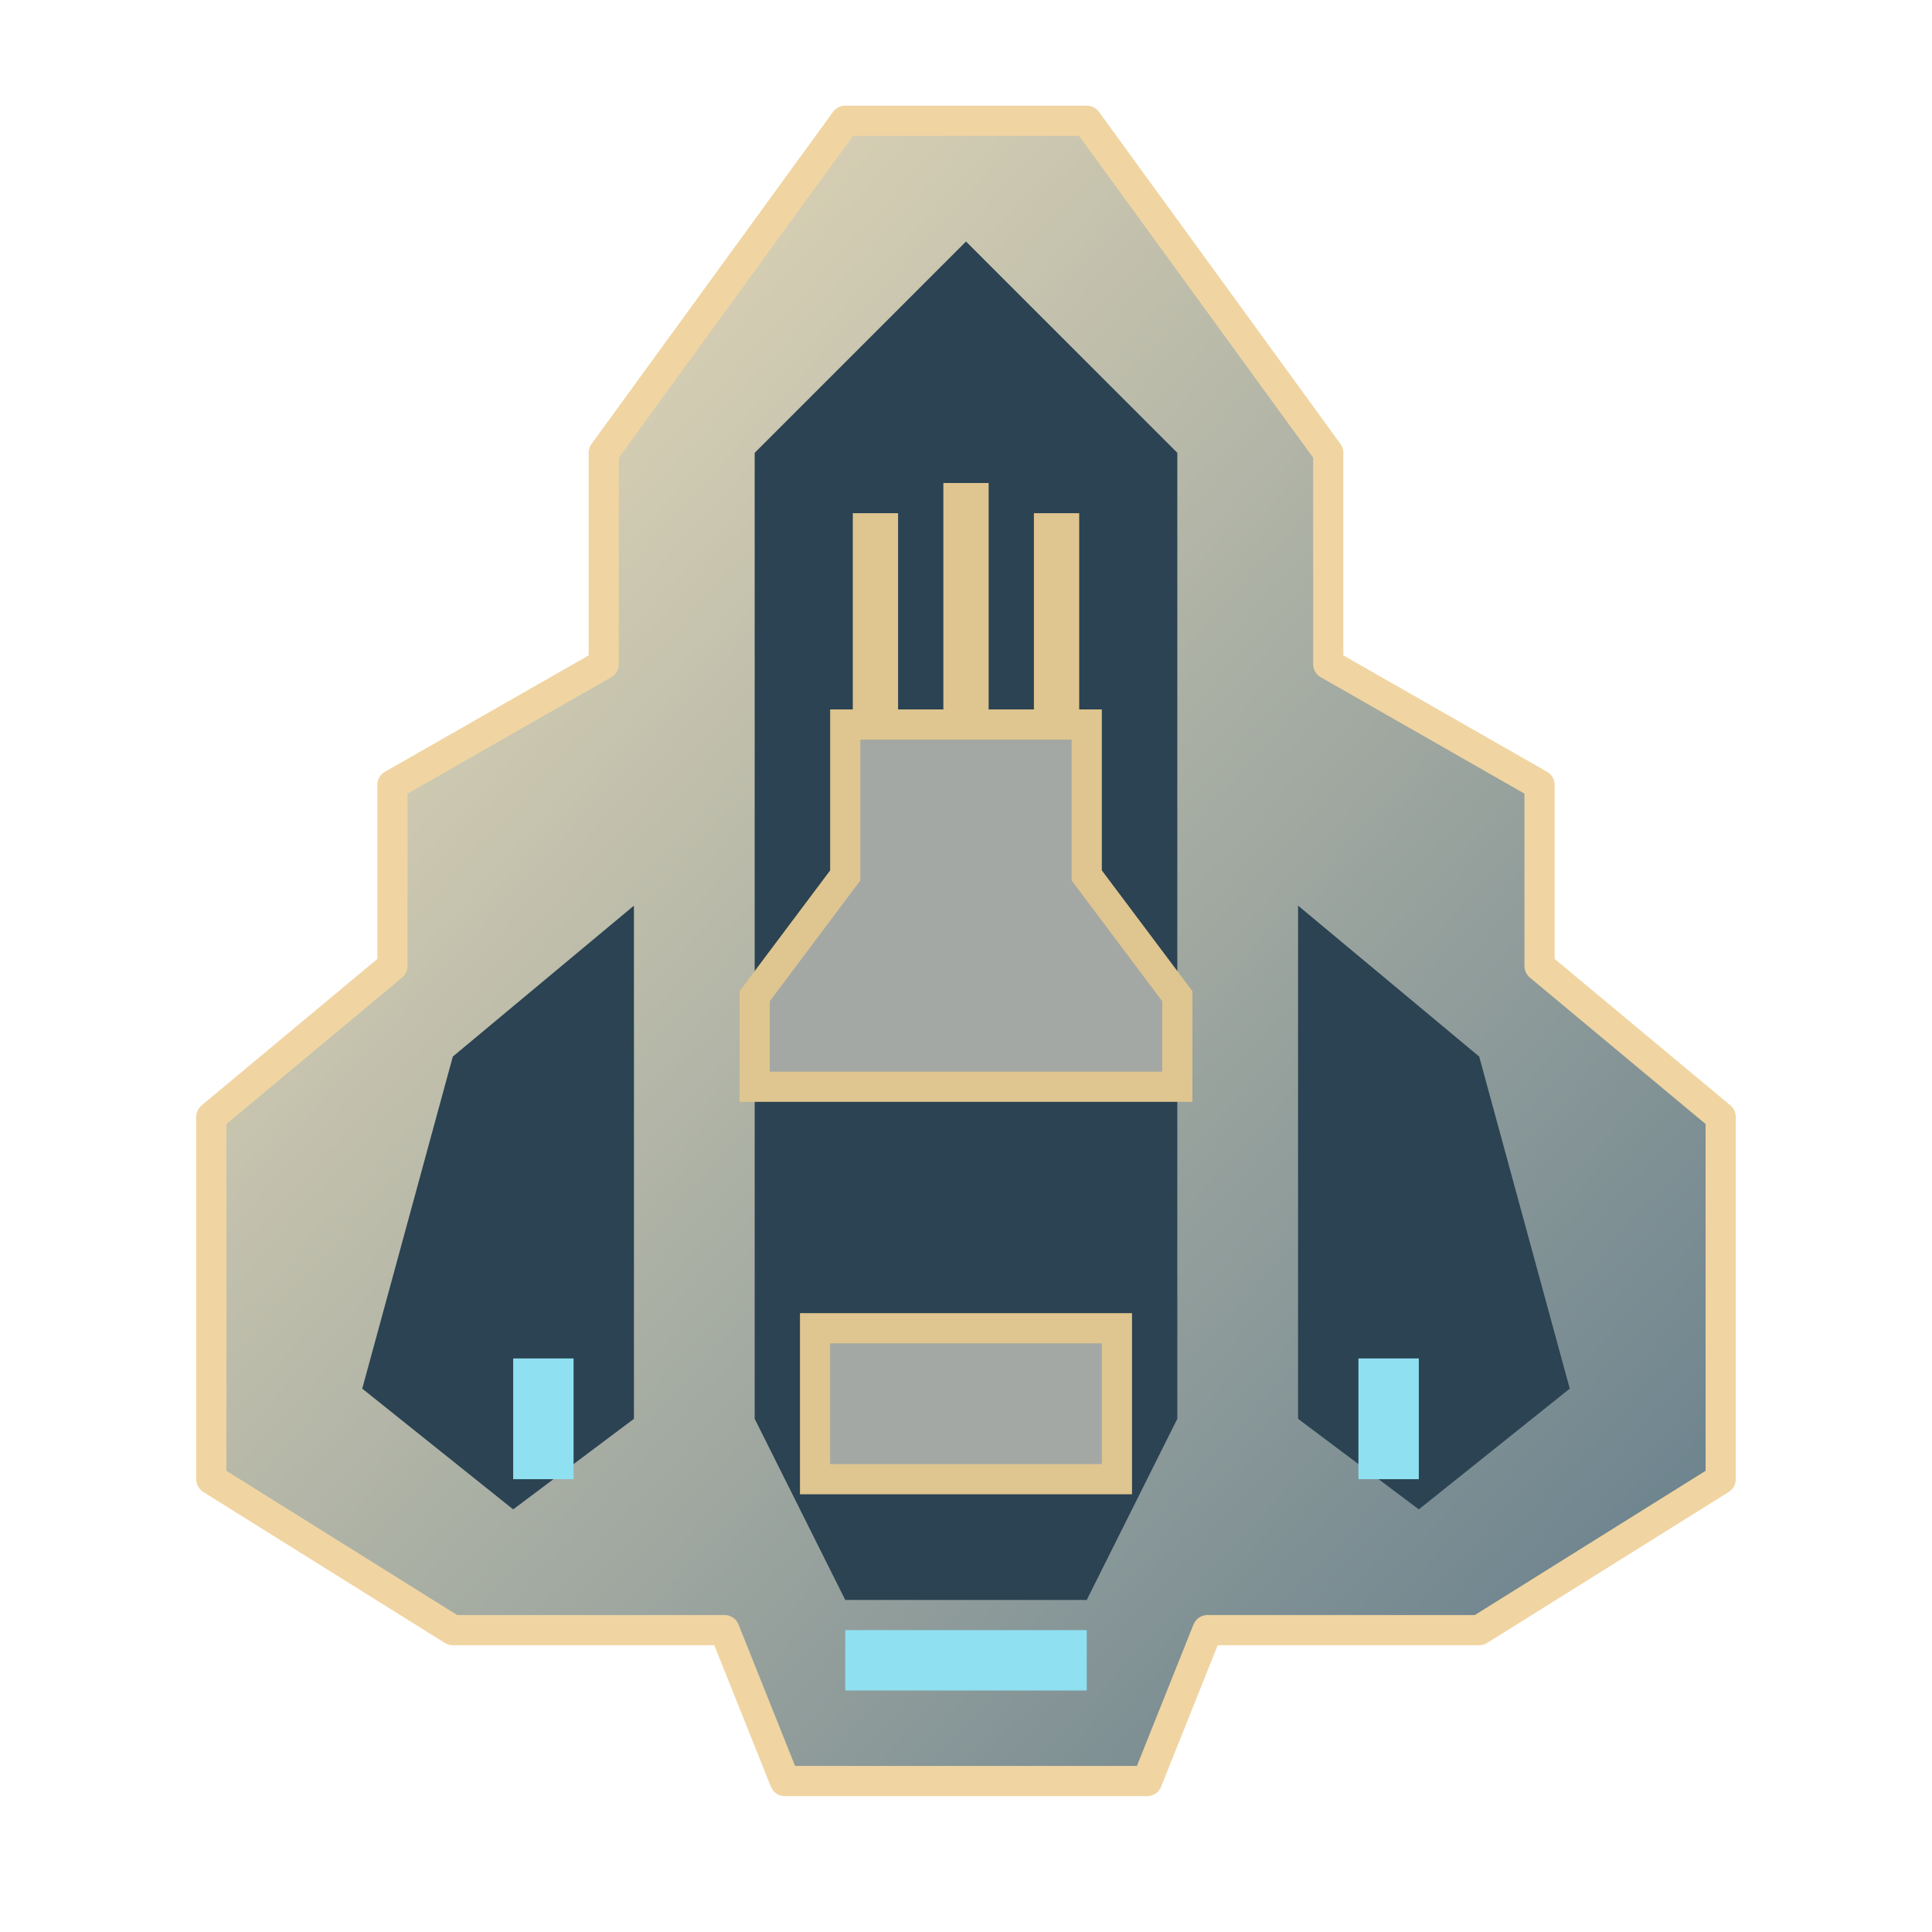
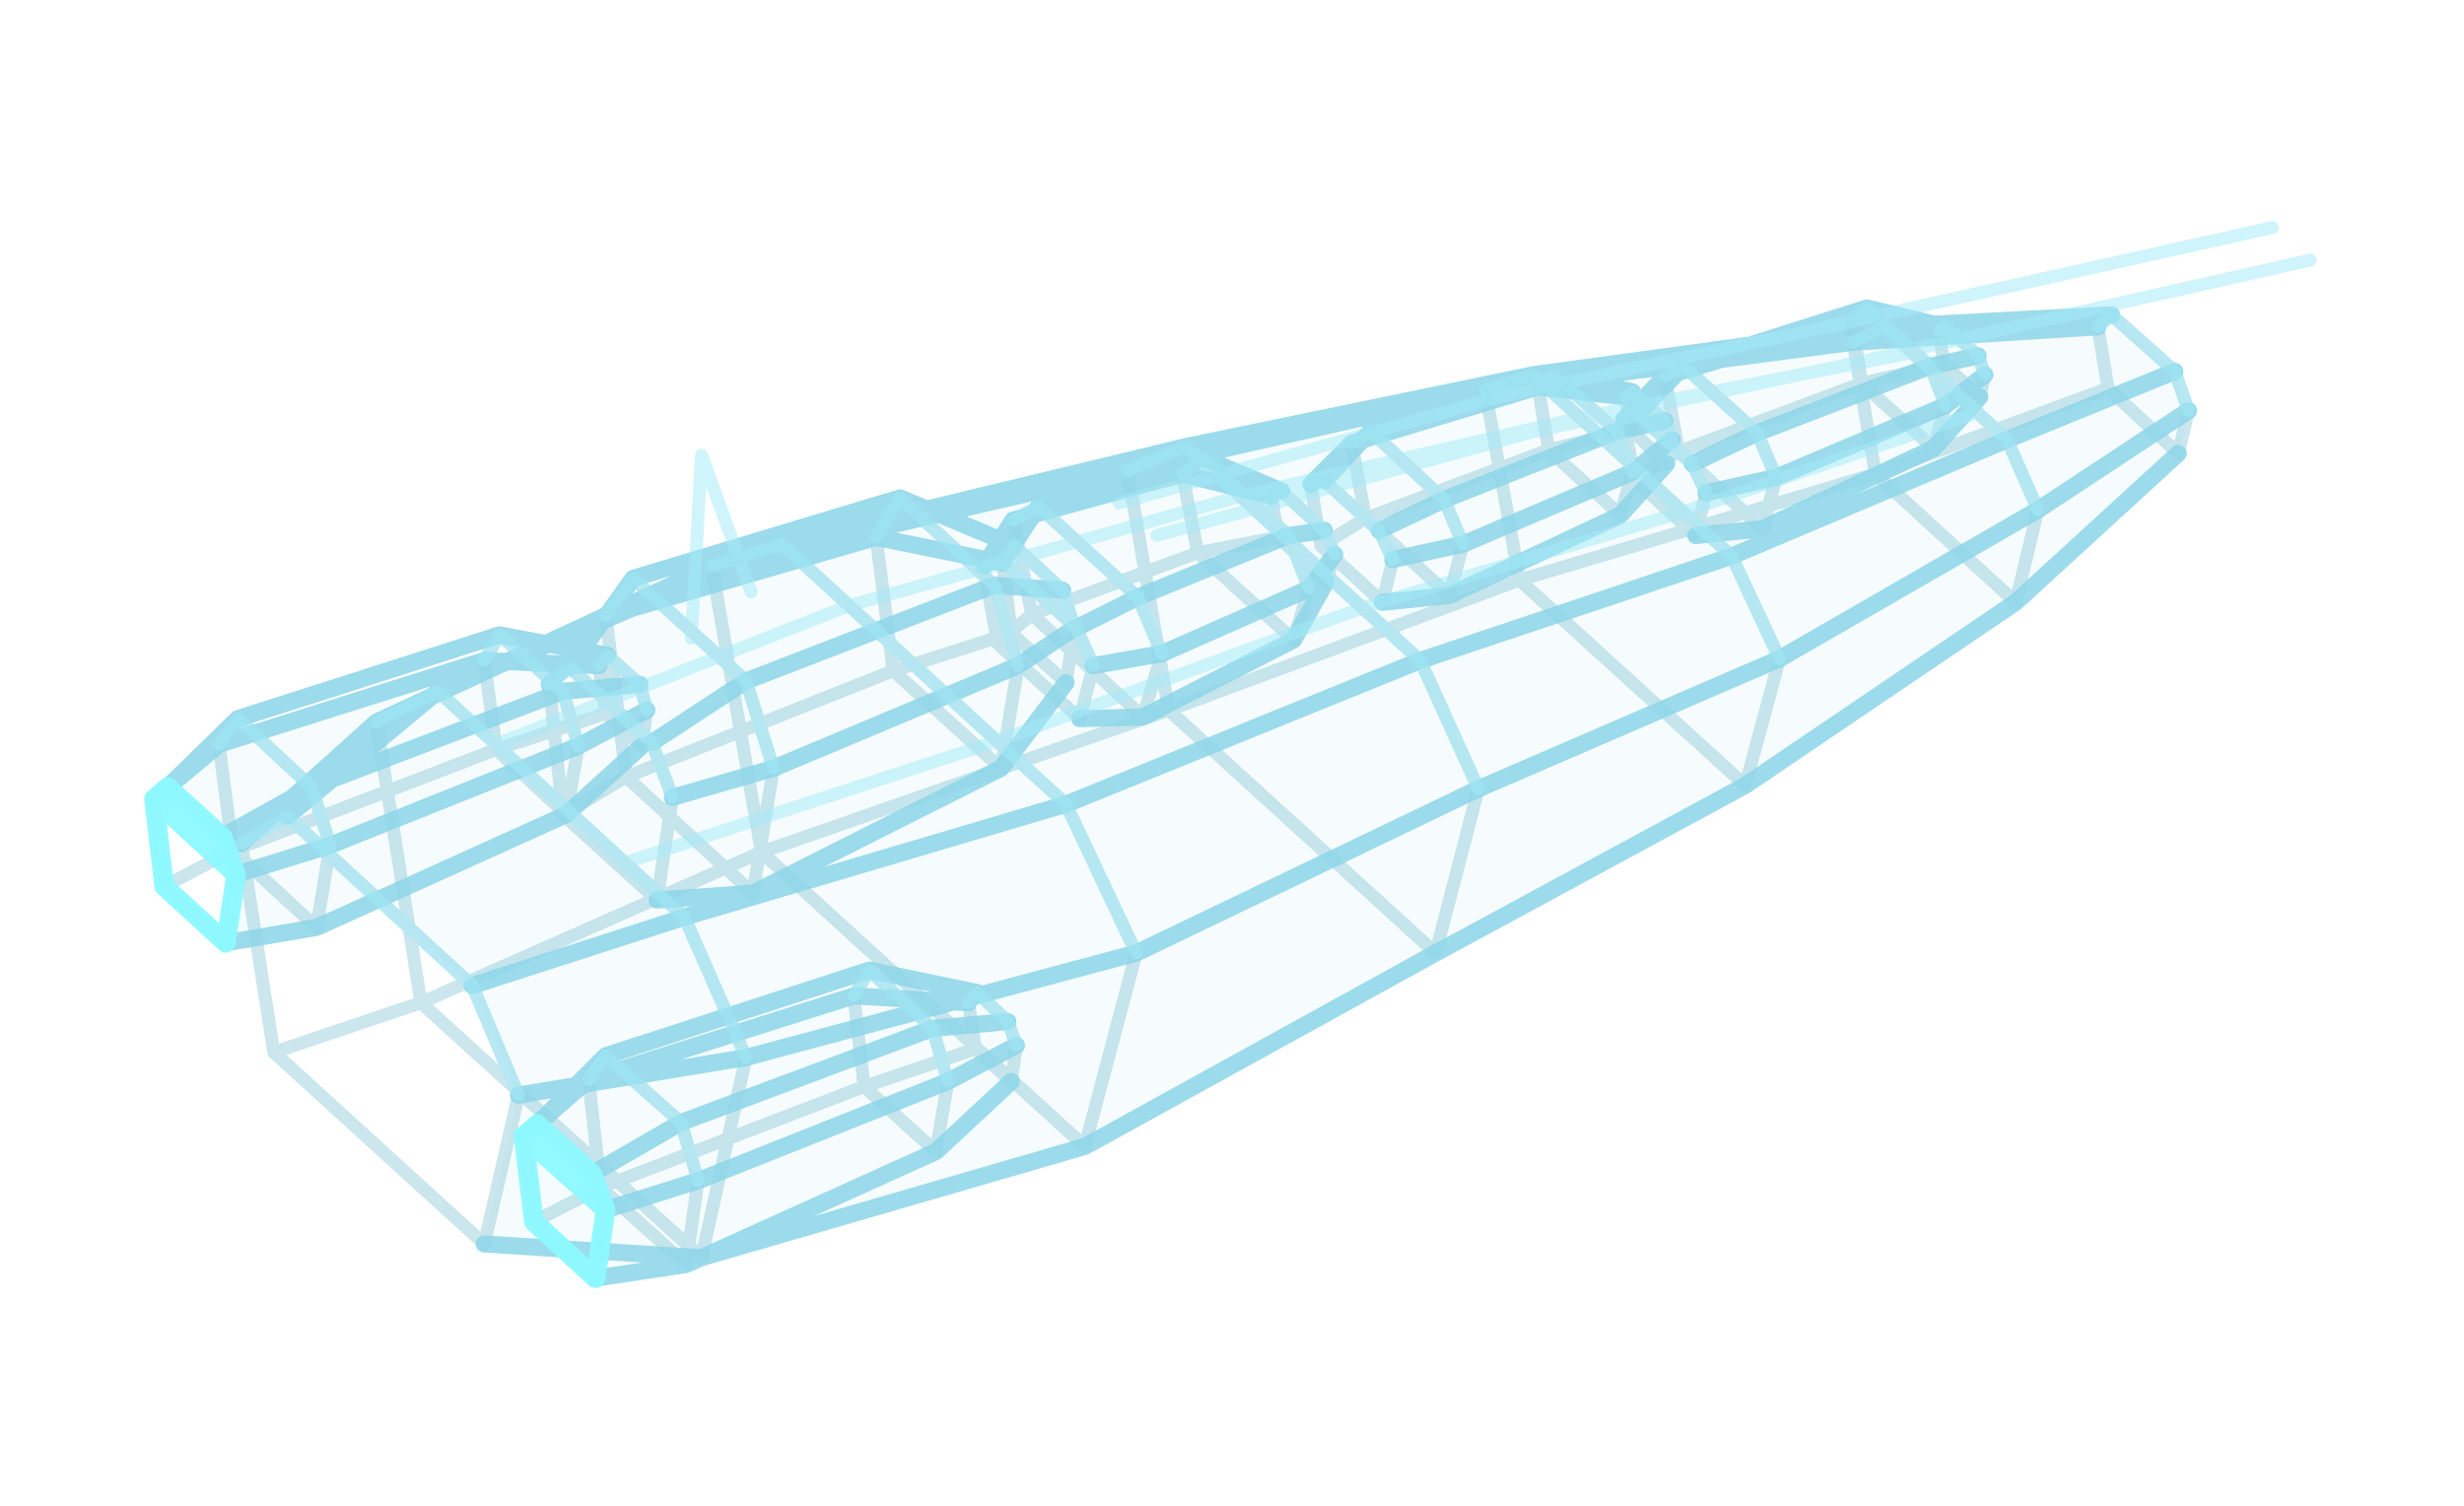
- <svg xmlns="http://www.w3.org/2000/svg" width="64" height="64" viewBox="0 0 64 64">
-   <defs>
-     <linearGradient id="steel" x2="1" y1="0" y2="1">
-       <stop stop-color="#f4e4be" />
-       <stop offset="1" stop-color="#617b8a" />
-     </linearGradient>
-   </defs>
-   <path d="M28 4H36L44 15V22L51 26V32L57 37V49L49 54H40L38 59H26L24 54H15L7 49V37L13 32V26L20 22V15Z" fill="url(#steel)" stroke="#f0d5a2" stroke-linejoin="round" />
-   <path d="M25 15 32 8 39 15V47L36 53H28L25 47Z M15 35 21 30V47L17 50 12 46Z M49 35 43 30V47L47 50 52 46Z" fill="#2b4352" />
-   <path d="M28 29V24H36V29L39 33V36H25V33Z M27 44H37V49H27Z" fill="#a4a8a4" stroke="#dfc58f" />
-   <path d="M29 24V17M32 24V16M35 24V17" stroke="#dfc58f" stroke-width="1.5" />
-   <path d="M18 45V49M46 45V49M28 55H36" stroke="#8fe0f1" stroke-width="2" />
+ <svg xmlns="http://www.w3.org/2000/svg" viewBox="0 0 144 88">
+   <path fill="#69c9e5" opacity=".06" d="M30.3 64.0L43.6 61.8L40.0 53.6L27.6 57.6ZM27.6 57.6L40.0 53.6L25.6 40.4L16.8 47.7ZM16.8 47.7L25.6 40.4L22.0 42.2L14.1 49.3ZM28.3 72.7L41.0 73.5L43.6 61.8L30.3 64.0ZM43.6 61.8L66.4 55.7L62.3 47.0L40.0 53.6ZM40.0 53.6L62.3 47.0L45.7 31.8L25.6 40.4ZM25.6 40.4L45.7 31.8L41.6 33.1L22.0 42.2ZM41.0 73.5L63.4 67.0L66.4 55.7L43.6 61.8ZM66.4 55.7L86.4 46.1L83.0 38.6L62.3 47.0ZM62.3 47.0L83.0 38.6L69.3 26.1L45.7 31.8ZM45.7 31.8L69.3 26.1L65.9 27.5L41.6 33.1ZM63.4 67.0L83.9 55.7L86.4 46.1L66.4 55.7ZM86.4 46.1L104.0 38.5L101.2 32.5L83.0 38.6ZM83.0 38.6L101.2 32.5L89.6 21.9L69.3 26.1ZM69.3 26.1L89.6 21.9L86.8 22.8L65.9 27.5ZM83.9 55.7L102.0 45.9L104.0 38.5L86.4 46.1ZM104.0 38.5L119.1 29.8L117.3 25.7L101.2 32.5ZM101.2 32.5L117.3 25.7L110.1 19.1L89.6 21.9ZM89.6 21.9L110.1 19.1L108.3 20.0L86.8 22.8ZM102.0 45.9L117.8 35.2L119.1 29.8L104.0 38.5ZM119.1 29.8L127.9 24.0L127.1 21.7L117.3 25.7ZM117.3 25.7L127.1 21.7L123.4 18.4L110.1 19.1ZM110.1 19.1L123.4 18.4L122.6 19.1L108.3 20.0ZM117.8 35.2L127.3 26.5L127.9 24.0L119.1 29.8ZM35.4 70.7L40.8 69.0L39.8 65.6L34.6 68.6ZM34.6 68.6L39.8 65.6L35.4 61.7L31.4 65.7ZM31.4 65.7L35.4 61.7L34.4 63.1L30.6 66.4ZM34.8 74.7L40.1 73.9L40.8 69.0L35.4 70.7ZM40.8 69.0L55.4 63.2L54.5 60.1L39.8 65.6ZM39.8 65.6L54.5 60.1L50.8 56.7L35.4 61.7ZM35.4 61.7L50.8 56.7L49.9 58.2L34.4 63.1ZM40.1 73.9L54.7 67.3L55.4 63.2L40.8 69.0ZM55.4 63.2L59.4 61.1L58.9 59.7L54.5 60.1ZM54.5 60.1L58.9 59.7L57.1 58.0L50.8 56.7ZM50.8 56.7L57.1 58.0L56.6 58.6L49.9 58.2ZM54.7 67.3L59.1 63.2L59.4 61.1L55.4 63.2ZM13.8 51.1L19.3 49.4L18.2 46.0L13.0 48.9ZM13.0 48.9L18.2 46.0L13.9 42.0L9.8 46.0ZM9.8 46.0L13.9 42.0L12.8 43.5L9.0 46.7ZM13.2 55.1L18.5 54.2L19.3 49.4L13.8 51.1ZM19.3 49.4L33.8 43.6L32.9 40.4L18.2 46.0ZM18.2 46.0L32.9 40.4L29.2 37.1L13.9 42.0ZM13.9 42.0L29.2 37.1L28.3 38.6L12.8 43.5ZM18.5 54.2L33.1 47.6L33.8 43.6L19.3 49.4ZM33.8 43.6L37.8 41.5L37.4 40.0L32.9 40.4ZM32.9 40.4L37.4 40.0L35.5 38.3L29.2 37.1ZM29.2 37.1L35.5 38.3L35.0 38.9L28.3 38.6ZM33.1 47.6L37.5 43.6L37.8 41.5L33.8 43.6ZM39.3 46.6L45.2 44.9L43.6 39.8L38.1 43.4ZM38.1 43.4L43.6 39.8L37.0 33.8L33.3 39.0ZM33.3 39.0L37.0 33.8L35.4 36.0L32.1 40.0ZM38.4 52.6L44.0 52.2L45.2 44.9L39.3 46.6ZM45.2 44.9L59.5 38.9L58.1 34.2L43.6 39.8ZM43.6 39.8L58.1 34.2L52.6 29.1L37.0 33.8ZM37.0 33.8L52.6 29.1L51.2 31.4L35.4 36.0ZM44.0 52.2L58.5 44.9L59.5 38.9L45.2 44.9ZM59.5 38.9L62.8 36.7L62.1 34.5L58.1 34.2ZM58.1 34.2L62.1 34.5L59.3 31.9L52.6 29.1ZM52.6 29.1L59.3 31.9L58.6 32.9L51.2 31.4ZM58.5 44.9L62.3 39.9L62.8 36.7L59.5 38.9ZM63.9 38.9L67.9 38.2L66.5 34.9L62.9 36.7ZM62.9 36.7L66.5 34.9L60.7 29.6L58.6 32.8ZM58.6 32.8L60.7 29.6L59.2 30.4L57.5 33.1ZM63.1 42.0L66.8 41.9L67.9 38.2L63.9 38.9ZM67.9 38.2L76.5 34.4L75.3 31.3L66.5 34.9ZM66.5 34.9L75.3 31.3L70.4 26.8L60.7 29.6ZM60.7 29.6L70.4 26.8L69.1 27.7L59.2 30.4ZM66.8 41.9L75.6 37.4L76.5 34.4L67.9 38.2ZM76.5 34.4L78.0 32.4L77.4 31.0L75.3 31.3ZM75.3 31.3L77.4 31.0L74.9 28.7L70.4 26.8ZM70.4 26.8L74.9 28.7L74.3 29.0L69.1 27.7ZM75.6 37.4L77.5 34.0L78.0 32.4L76.5 34.4ZM81.4 32.7L85.5 31.8L84.4 29.2L80.6 31.0ZM80.6 31.0L84.4 29.2L80.1 25.2L77.4 28.1ZM77.4 28.1L80.1 25.2L79.0 25.9L76.6 28.3ZM80.8 35.2L84.7 34.8L85.5 31.8L81.4 32.7ZM85.5 31.8L95.4 27.6L94.5 25.2L84.4 29.2ZM84.4 29.2L94.5 25.2L90.8 21.9L80.1 25.2ZM80.1 25.2L90.8 21.9L89.9 22.6L79.0 25.9ZM84.7 34.8L94.7 30.1L95.4 27.6L85.5 31.8ZM95.4 27.6L97.7 25.7L97.3 24.6L94.5 25.2ZM94.5 25.2L97.3 24.6L95.4 22.9L90.8 21.9ZM90.8 21.9L95.4 22.9L95.0 23.2L89.9 22.6ZM94.7 30.1L97.4 27.1L97.7 25.7L95.4 27.6ZM99.7 28.8L103.8 27.9L102.7 25.3L98.9 27.1ZM98.9 27.1L102.7 25.3L98.4 21.4L95.7 24.2ZM95.7 24.2L98.4 21.4L97.3 22.0L94.9 24.5ZM99.1 31.3L103.0 30.9L103.8 27.9L99.7 28.8ZM103.8 27.9L113.7 23.7L112.8 21.4L102.7 25.3ZM102.7 25.3L112.8 21.4L109.1 18.0L98.4 21.4ZM98.4 21.4L109.1 18.0L108.2 18.7L97.3 22.0ZM103.0 30.9L113.0 26.2L113.7 23.7L103.8 27.9ZM113.7 23.7L116.0 21.9L115.6 20.8L112.8 21.4ZM112.8 21.4L115.6 20.8L113.7 19.1L109.1 18.0ZM109.1 18.0L113.7 19.1L113.3 19.3L108.2 18.7ZM113.0 26.2L115.7 23.2L116.0 21.9L113.7 23.7Z" />
+   <path fill="none" stroke="#5bb1c7" stroke-width=".76" stroke-opacity=".32" stroke-linecap="round" stroke-linejoin="round" d="M16.0 61.5L24.6 58.6L44.5 49.8L68.3 41.5L88.8 33.9L109.6 27.7L123.2 22.7M30.3 64.0L27.6 57.6L16.8 47.7L14.1 49.3L16.0 61.5L28.3 72.7ZM43.6 61.8L40.0 53.6L25.6 40.4L22.0 42.2L24.6 58.6L41.0 73.5ZM66.4 55.7L62.3 47.0L45.7 31.8L41.6 33.1L44.5 49.8L63.4 67.0ZM86.4 46.1L83.0 38.6L69.3 26.1L65.9 27.5L68.3 41.5L83.9 55.7ZM104.0 38.5L101.2 32.5L89.6 21.9L86.8 22.8L88.8 33.9L102.0 45.9ZM119.1 29.8L117.3 25.7L110.1 19.1L108.3 20.0L109.6 27.7L117.8 35.2ZM127.9 24.0L127.1 21.7L123.4 18.4L122.6 19.1L123.2 22.7L127.3 26.5ZM31.2 71.4L35.1 69.4L50.5 63.5L57.0 61.3M35.4 70.7L34.6 68.6L31.4 65.7L30.6 66.4L31.2 71.4L34.8 74.7ZM40.8 69.0L39.8 65.6L35.4 61.7L34.4 63.1L35.1 69.4L40.1 73.9ZM55.4 63.2L54.5 60.1L50.8 56.7L49.9 58.2L50.5 63.5L54.7 67.3ZM59.4 61.1L58.9 59.7L57.1 58.0L56.6 58.6L57.0 61.3L59.1 63.2ZM9.6 51.8L13.6 49.7L29.0 43.8L35.4 41.7M13.8 51.1L13.0 48.9L9.8 46.0L9.0 46.7L9.6 51.8L13.2 55.1ZM19.3 49.4L18.2 46.0L13.9 42.0L12.8 43.5L13.6 49.7L18.5 54.2ZM33.8 43.6L32.9 40.4L29.2 37.1L28.3 38.6L29.0 43.8L33.1 47.6ZM37.8 41.5L37.4 40.0L35.5 38.3L35.0 38.9L35.4 41.7L37.5 43.6ZM32.9 47.6L36.6 45.4L52.2 39.2L59.1 37.0M39.3 46.6L38.1 43.4L33.3 39.0L32.1 40.0L32.9 47.6L38.4 52.6ZM45.2 44.9L43.6 39.8L37.0 33.8L35.4 36.0L36.6 45.4L44.0 52.2ZM59.5 38.9L58.1 34.2L52.6 29.1L51.2 31.4L52.2 39.2L58.5 44.9ZM62.8 36.7L62.1 34.5L59.3 31.9L58.6 32.9L59.1 37.0L62.3 39.9ZM58.3 37.6L60.3 35.9L70.0 32.3L74.7 31.4M63.9 38.9L62.9 36.7L58.6 32.8L57.5 33.1L58.3 37.6L63.1 42.0ZM67.9 38.2L66.5 34.9L60.7 29.6L59.2 30.4L60.3 35.9L66.8 41.9ZM76.5 34.4L75.3 31.3L70.4 26.8L69.1 27.7L70.0 32.3L75.6 37.4ZM78.0 32.4L77.4 31.0L74.9 28.7L74.3 29.0L74.7 31.4L77.5 34.0ZM77.2 31.9L79.8 30.3L90.5 26.3L95.3 25.1M81.4 32.7L80.6 31.0L77.4 28.1L76.6 28.3L77.2 31.9L80.8 35.2ZM85.5 31.8L84.4 29.2L80.1 25.2L79.0 25.9L79.8 30.3L84.7 34.8ZM95.4 27.6L94.5 25.2L90.8 21.9L89.9 22.6L90.5 26.3L94.7 30.1ZM97.7 25.7L97.3 24.6L95.4 22.9L95.0 23.2L95.3 25.1L97.4 27.1ZM95.5 28.0L98.1 26.4L108.8 22.4L113.6 21.3M99.7 28.8L98.9 27.1L95.7 24.2L94.9 24.5L95.5 28.0L99.1 31.3ZM103.8 27.9L102.7 25.3L98.4 21.4L97.3 22.0L98.1 26.4L103.0 30.9ZM113.7 23.7L112.8 21.4L109.1 18.0L108.2 18.7L108.8 22.4L113.0 26.2ZM116.0 21.9L115.6 20.8L113.7 19.1L113.3 19.3L113.6 21.3L115.7 23.2Z" />
+   <path fill="none" stroke="#8dd5e8" stroke-width="1" stroke-opacity=".87" stroke-linecap="round" stroke-linejoin="round" d="M30.3 64.0L43.6 61.8L66.4 55.7L86.4 46.1L104.0 38.5L119.1 29.8L127.9 24.0M27.6 57.6L40.0 53.6L62.3 47.0L83.0 38.6L101.2 32.5L117.3 25.7L127.1 21.7M16.8 47.7L25.6 40.4L45.7 31.8L69.3 26.1L89.6 21.9L110.1 19.1L123.4 18.4M14.1 49.3L22.0 42.2L41.6 33.1L65.9 27.5L86.8 22.8L108.3 20.0L122.6 19.1M28.3 72.7L41.0 73.5L63.4 67.0L83.9 55.7L102.0 45.9L117.8 35.2L127.3 26.5M35.4 70.7L40.8 69.0L55.4 63.2L59.4 61.1M34.6 68.6L39.8 65.6L54.5 60.1L58.9 59.7M31.4 65.7L35.4 61.7L50.8 56.7L57.1 58.0M30.6 66.4L34.4 63.1L49.9 58.2L56.6 58.6M34.8 74.7L40.1 73.9L54.7 67.3L59.1 63.2M13.8 51.1L19.3 49.4L33.8 43.6L37.8 41.5M13.0 48.9L18.2 46.0L32.9 40.4L37.4 40.0M9.8 46.0L13.9 42.0L29.2 37.1L35.5 38.3M9.0 46.7L12.8 43.5L28.3 38.6L35.0 38.9M13.2 55.1L18.5 54.2L33.1 47.6L37.5 43.6M39.3 46.6L45.2 44.9L59.5 38.9L62.8 36.7M38.1 43.4L43.6 39.8L58.1 34.2L62.1 34.5M33.3 39.0L37.0 33.8L52.6 29.1L59.3 31.9M32.1 40.0L35.4 36.0L51.2 31.4L58.6 32.9M38.4 52.6L44.0 52.2L58.5 44.9L62.3 39.9M63.9 38.9L67.9 38.2L76.5 34.4L78.0 32.4M62.9 36.7L66.5 34.9L75.3 31.3L77.4 31.0M58.6 32.8L60.7 29.6L70.4 26.8L74.9 28.7M57.5 33.1L59.2 30.4L69.1 27.7L74.3 29.0M63.1 42.0L66.8 41.9L75.6 37.4L77.5 34.0M81.4 32.7L85.5 31.8L95.4 27.6L97.7 25.7M80.6 31.0L84.4 29.2L94.5 25.2L97.3 24.6M77.4 28.1L80.1 25.2L90.8 21.9L95.4 22.9M76.6 28.3L79.0 25.9L89.9 22.6L95.0 23.2M80.8 35.2L84.7 34.8L94.7 30.1L97.4 27.1M99.7 28.8L103.8 27.9L113.7 23.7L116.0 21.9M98.9 27.1L102.7 25.3L112.8 21.4L115.6 20.8M95.7 24.2L98.4 21.4L109.1 18.0L113.7 19.1M94.9 24.5L97.3 22.0L108.2 18.7L113.3 19.3M99.1 31.3L103.0 30.9L113.0 26.2L115.7 23.2" />
+   <path fill="none" stroke="#a5eaf8" stroke-width=".75" stroke-opacity=".53" stroke-linecap="round" stroke-linejoin="round" d="M30.3 64.0L27.6 57.6L16.8 47.7L14.1 49.3M43.6 61.8L40.0 53.6L25.6 40.4L22.0 42.2M66.4 55.7L62.3 47.0L45.7 31.8L41.6 33.1M86.4 46.1L83.0 38.6L69.3 26.1L65.9 27.5M104.0 38.5L101.2 32.5L89.6 21.9L86.8 22.8M119.1 29.8L117.3 25.7L110.1 19.1L108.3 20.0M127.9 24.0L127.1 21.7L123.4 18.4L122.6 19.1M35.4 70.7L34.6 68.6L31.4 65.7L30.6 66.4M40.8 69.0L39.8 65.6L35.4 61.7L34.4 63.1M55.4 63.2L54.5 60.1L50.8 56.7L49.9 58.2M59.4 61.1L58.9 59.7L57.1 58.0L56.6 58.6M13.8 51.1L13.0 48.9L9.8 46.0L9.0 46.7M19.3 49.4L18.2 46.0L13.9 42.0L12.8 43.5M33.8 43.6L32.9 40.4L29.2 37.1L28.3 38.6M37.8 41.5L37.4 40.0L35.5 38.3L35.0 38.9M39.3 46.6L38.1 43.4L33.3 39.0L32.1 40.0M45.2 44.9L43.6 39.8L37.0 33.8L35.4 36.0M59.5 38.9L58.1 34.2L52.6 29.1L51.2 31.4M62.8 36.7L62.1 34.5L59.3 31.9L58.6 32.9M63.9 38.9L62.9 36.7L58.6 32.8L57.5 33.1M67.9 38.2L66.5 34.9L60.7 29.6L59.2 30.4M76.5 34.4L75.3 31.3L70.4 26.8L69.1 27.7M78.0 32.4L77.4 31.0L74.9 28.7L74.3 29.0M81.4 32.7L80.6 31.0L77.4 28.1L76.6 28.3M85.5 31.8L84.4 29.2L80.1 25.2L79.0 25.9M95.4 27.6L94.5 25.2L90.8 21.9L89.9 22.6M97.7 25.7L97.3 24.6L95.4 22.9L95.0 23.2M99.7 28.8L98.9 27.1L95.7 24.2L94.9 24.5M103.8 27.9L102.7 25.3L98.4 21.4L97.3 22.0M113.7 23.7L112.8 21.4L109.1 18.0L108.2 18.7M116.0 21.9L115.6 20.8L113.7 19.1L113.3 19.3M65.4 29.4L87.6 23.2L105.9 19.3L132.8 13.3M67.6 31.3L89.7 25.2L108.0 21.3L135.0 15.2M43.9 34.6L41.0 26.6L40.4 37.3M29.0 43.5L49.6 35.4L72.5 29.0L92.4 24.4L111.8 20.6M36.6 50.4L58.3 43.3L79.7 35.5L98.4 29.9L115.6 24.1" />
+   <path fill="none" stroke="#8df9ff" stroke-width="1.15" stroke-opacity=".96" stroke-linecap="round" stroke-linejoin="round" d="M35.4 70.7L34.6 68.6L31.4 65.7L30.6 66.4L31.2 71.4L34.8 74.7ZM35.4 70.7L30.6 66.4M13.8 51.1L13.0 48.9L9.8 46.0L9.0 46.7L9.6 51.8L13.2 55.1ZM13.8 51.1L9.0 46.7" />
</svg>
